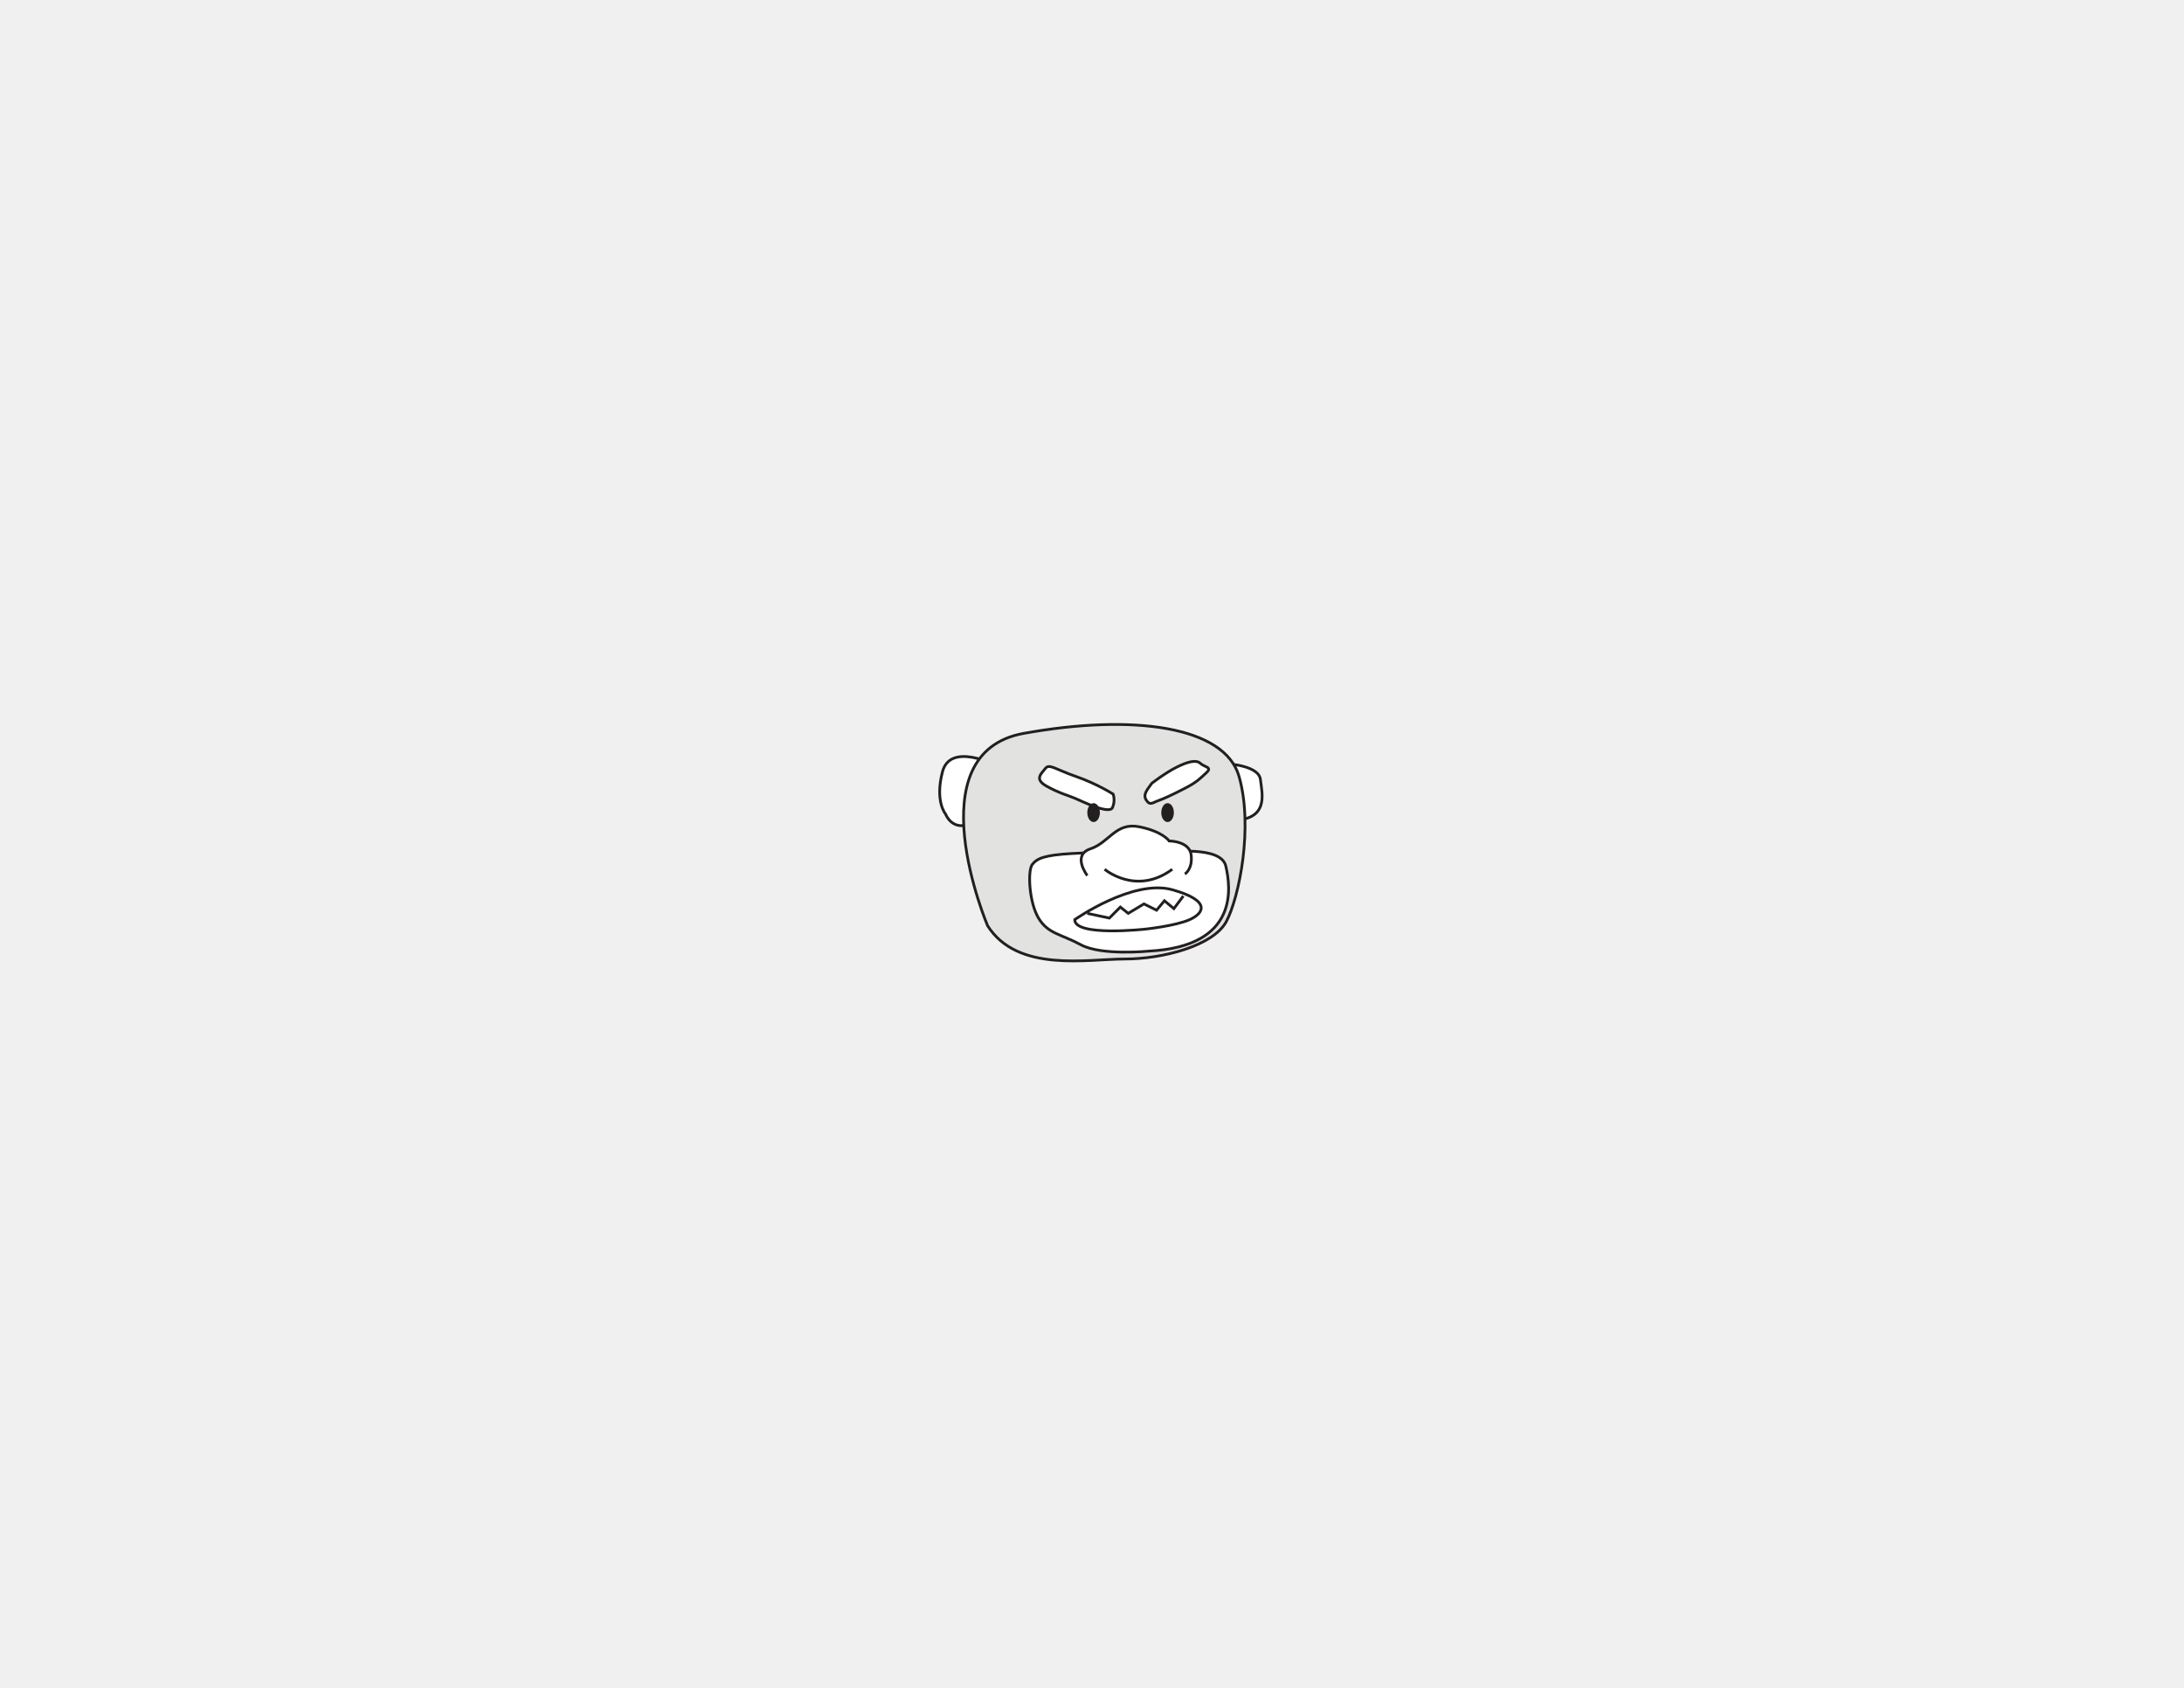
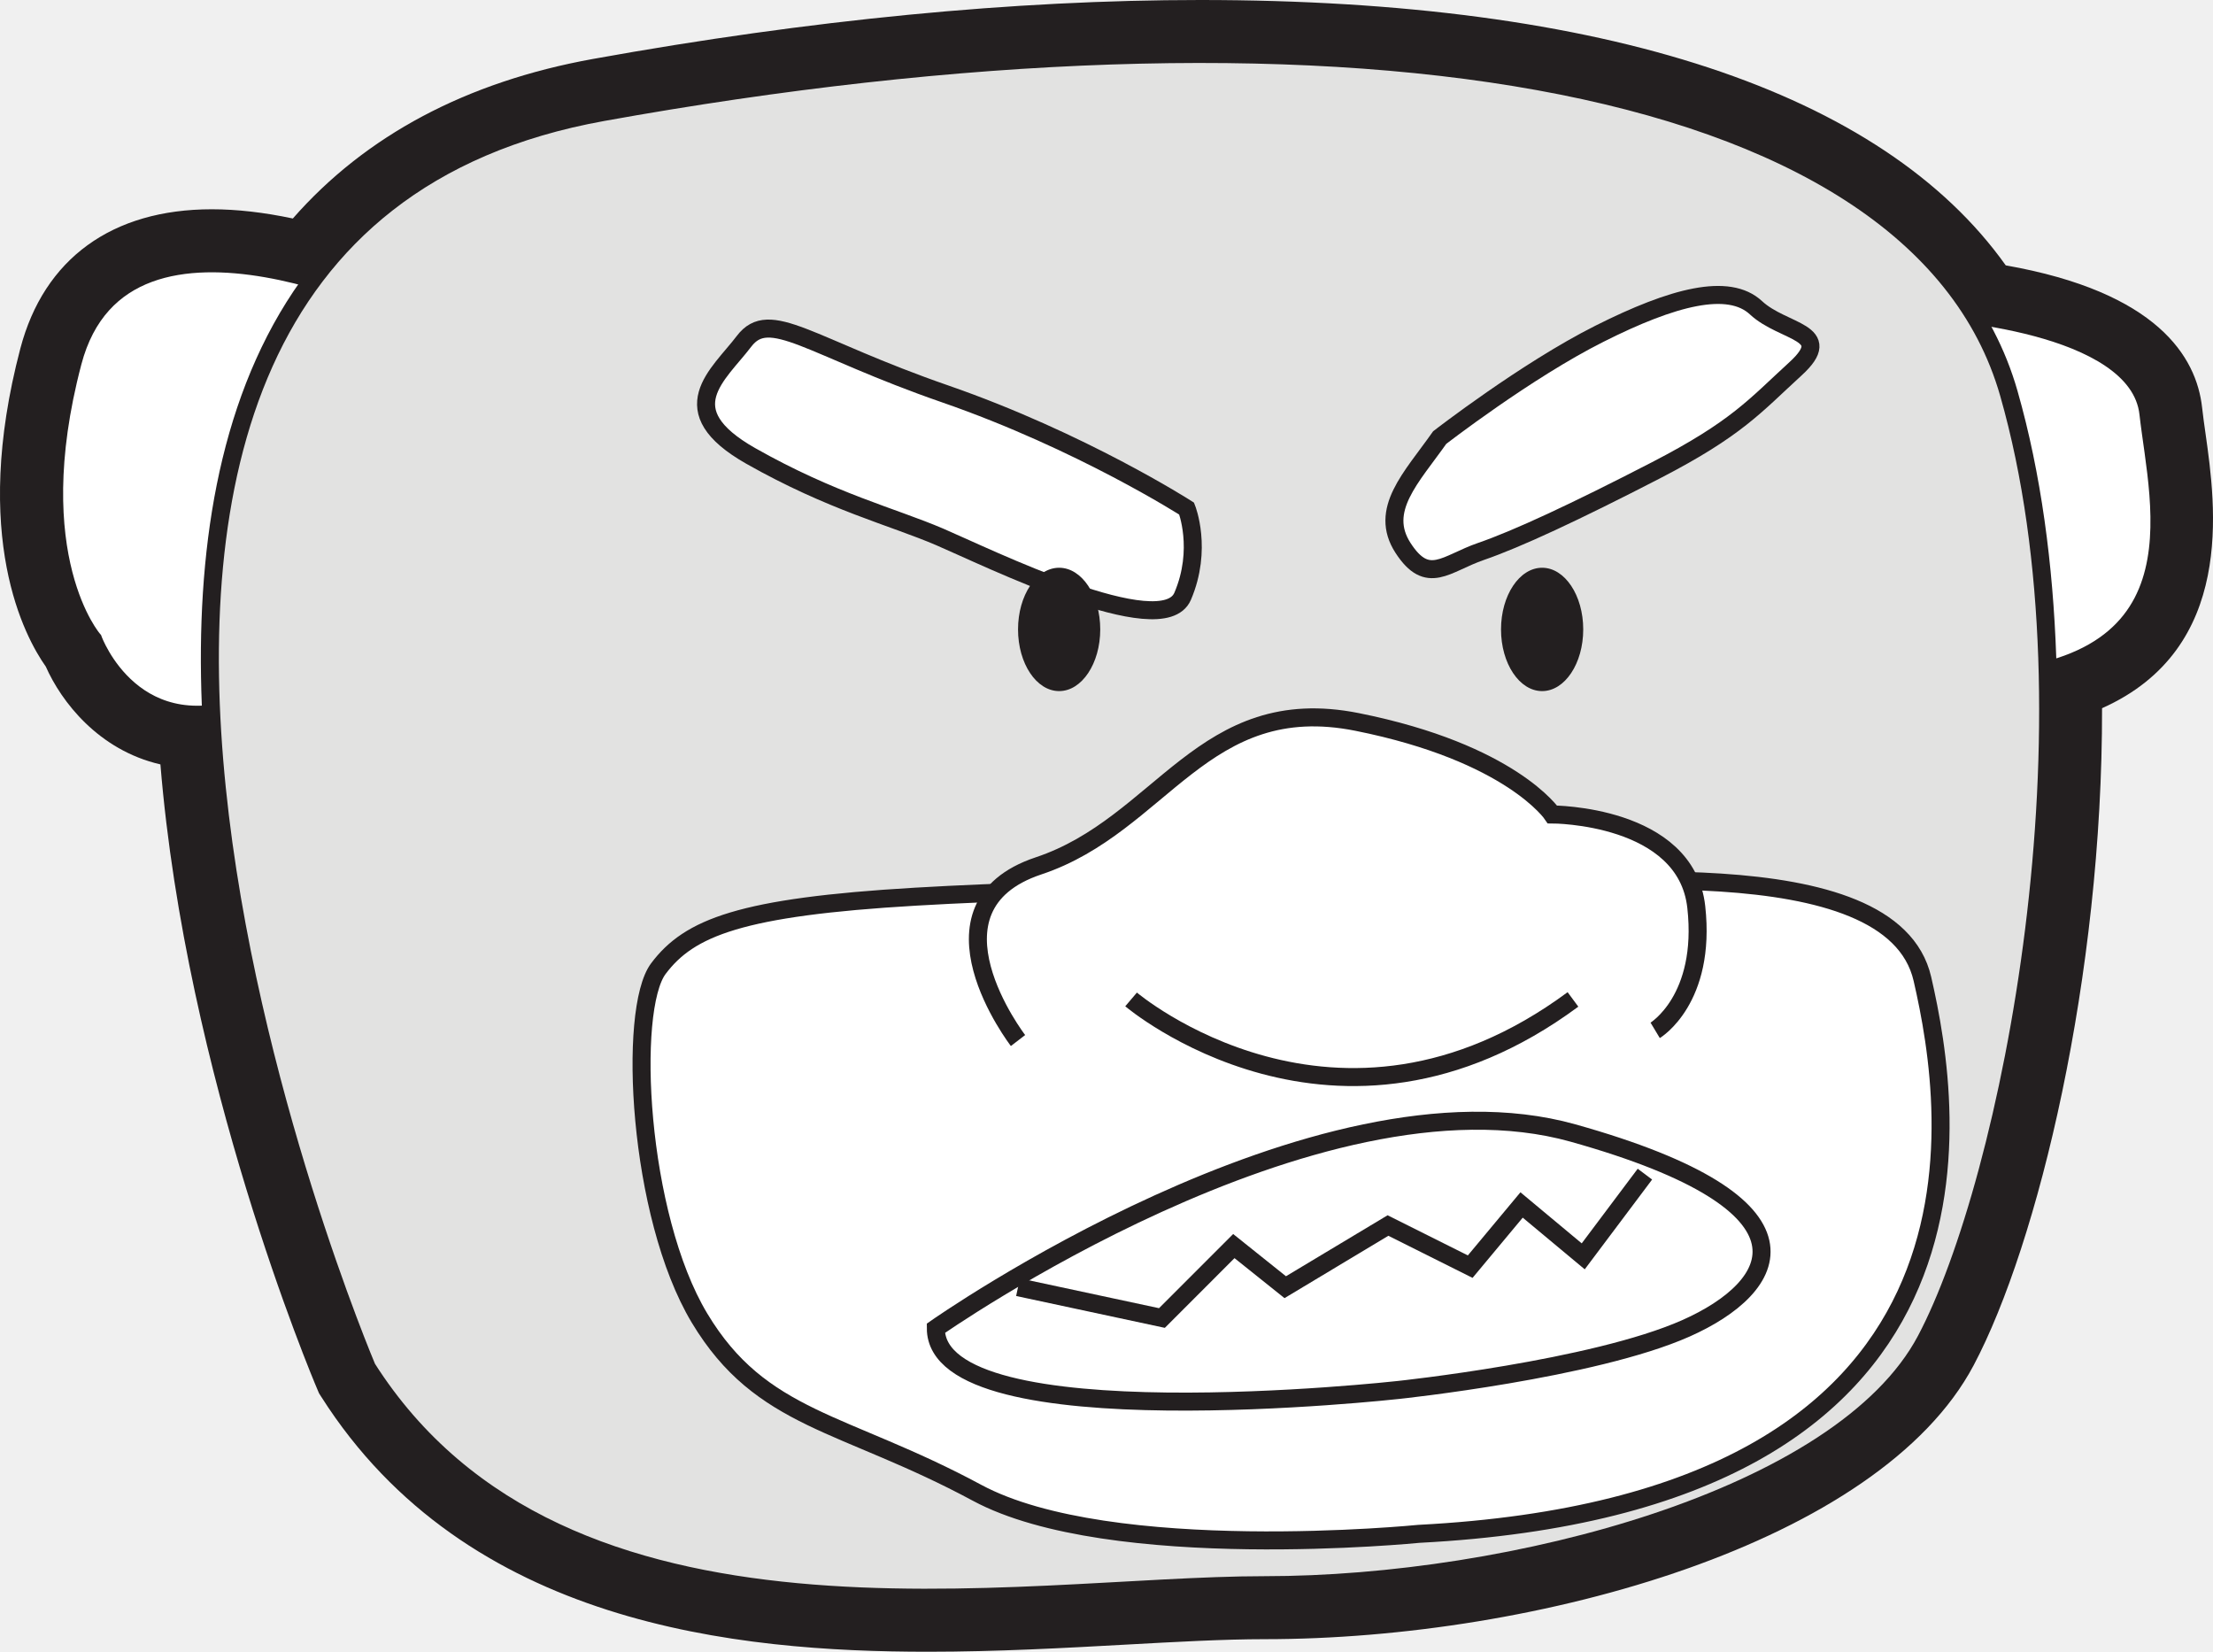
- <svg xmlns="http://www.w3.org/2000/svg" version="1.1" id="Layer_1" x="0px" y="0px" width="792px" height="612px" viewBox="0 0 792 612" style="enable-background:new 0 0 792 612;" xml:space="preserve">
+ <svg xmlns="http://www.w3.org/2000/svg" version="1.1" id="Layer_1" x="0px" y="0px" width="122.915px" height="91.73px" viewBox="0 0 122.915 91.73" style="enable-background:new 0 0 122.915 91.73;" xml:space="preserve">
  <g>
-     <path style="fill:#FFFFFF;stroke:#231F20;stroke-miterlimit:10;" d="M445.097,276.953c0,0,11.415,0.571,11.985,5.708   c0.571,5.137,3.426,14.84-10.844,14.84" />
-     <path style="fill:#FFFFFF;stroke:#231F20;stroke-miterlimit:10;" d="M361.193,277.524c0,0-16.552-8.562-19.406,2.283   s1.142,15.41,1.142,15.41s2.283,6.279,9.132,3.425c6.849-2.854,6.849-2.854,6.849-2.854" />
-     <path style="fill:#E2E2E1;stroke:#231F20;stroke-miterlimit:10;" d="M358.137,335.665c0,0-26.605-62.589,13.094-69.747   c39.7-7.159,72.89-2.604,78.097,15.619s0.066,43.757-4.6,52.571s-23.029,13.62-36.729,13.62   C394.302,347.729,369.025,352.775,358.137,335.665z" />
-     <path style="fill:#FFFFFF;stroke:#231F20;stroke-miterlimit:10;" d="M416.559,344.875c0,0-17.123,1.712-24.544-2.283   c-7.42-3.995-11.986-3.995-15.411-9.703c-3.424-5.707-3.995-17.123-2.283-19.406c1.712-2.283,4.566-3.424,14.269-3.995   c9.703-0.57,22.831-0.57,29.681-0.57c6.849,0,24.543-2.283,26.255,5.137C446.238,321.474,449.662,343.163,416.559,344.875z" />
-     <path style="fill:#FFFFFF;stroke:#231F20;stroke-miterlimit:10;" d="M394.298,317.479c0,0-5.708-7.42,1.142-9.703   s9.133-9.703,17.693-7.991c8.563,1.713,10.846,5.137,10.846,5.137s7.42,0,7.99,5.138c0.57,5.137-2.283,6.849-2.283,6.849" />
-     <path style="fill:#FFFFFF;stroke:#231F20;stroke-miterlimit:10;" d="M400.576,315.195c0,0,11.416,9.703,24.543,0" />
-     <path style="fill:#FFFFFF;stroke:#231F20;stroke-miterlimit:10;" d="M403.663,287.938c0,0-5.845-3.748-13.415-6.371   c-7.569-2.623-9.743-4.797-11.167-2.923c-1.423,1.874-4.122,3.822,0.375,6.37c4.497,2.548,7.871,3.373,10.494,4.497   c2.623,1.125,12.365,5.921,13.489,3.297C404.563,290.186,403.663,287.938,403.663,287.938z" />
-     <path style="fill:#FFFFFF;stroke:#231F20;stroke-miterlimit:10;" d="M417.717,283.995c0,0,4.799-3.722,8.881-5.771   c4.08-2.051,7.168-2.853,8.689-1.437s4.461,1.312,2.199,3.383c-2.264,2.072-3.258,3.319-7.762,5.646   c-4.503,2.324-7.738,3.824-9.705,4.5c-1.967,0.678-2.961,1.924-4.334-0.189C414.312,288.012,416.152,286.215,417.717,283.995z" />
-     <ellipse style="fill:#231F20;" cx="396.581" cy="294.647" rx="2.283" ry="3.425" />
-     <ellipse style="fill:#231F20;" cx="423.407" cy="294.647" rx="2.283" ry="3.425" />
-     <path style="fill:#FFFFFF;stroke:#231F20;stroke-miterlimit:10;" d="M389.732,333.46c0,0,21.117-14.84,35.387-10.845   s11.416,8.562,6.279,10.845s-15.982,3.425-15.982,3.425S389.732,339.738,389.732,333.46z" />
-     <polyline style="fill:#FFFFFF;stroke:#231F20;stroke-miterlimit:10;" points="394.298,331.177 402.289,332.889 406.284,328.894    409.139,331.177 414.846,327.752 419.412,330.035 422.266,326.61 425.69,329.464 429.115,324.898  " />
+     <path style="fill:#FFFFFF;" d="M51.54,90.23c-10.244,0-24.75-1.395-32.422-13.452l-0.066-0.104l-0.049-0.113   c-0.313-0.74-7.516-17.865-8.684-35.404c-4.193-0.335-6.025-3.891-6.453-4.871c-0.826-1.119-3.988-6.272-1.283-16.552   c1.138-4.323,4.313-6.609,9.183-6.609c1.526,0,3.224,0.228,5.056,0.678c3.858-4.742,9.366-7.785,16.391-9.052   C45.168,2.594,56.423,1.5,66.663,1.5c22.025,0,37.555,5.183,43.865,14.613c4.59,0.727,9.824,2.479,10.291,6.689   c0.053,0.468,0.125,0.976,0.199,1.509c0.605,4.311,1.604,11.388-5.771,14.008c0.182,14.504-3.334,29.973-6.947,36.798   c-5.264,9.944-25.422,14.417-38.055,14.417c-2.301,0-4.986,0.148-7.83,0.306C59.092,90.023,55.327,90.23,51.54,90.23   C51.542,90.23,51.542,90.23,51.54,90.23z" />
+     <path style="fill:#231F20;" d="M66.663,3c20.916,0,36.918,4.681,42.973,14.497c3.363,0.467,9.287,1.808,9.693,5.472   c0.486,4.381,2.627,12.078-5.605,14.25c0.395,15.064-3.305,30.688-6.75,37.197c-4.666,8.813-23.027,13.618-36.729,13.618   c-5.084,0-11.76,0.695-18.705,0.695c-11.771,0-24.311-1.997-31.158-12.758c0,0-7.801-18.364-8.647-36.336   c-0.267,0.03-0.522,0.044-0.771,0.044c-4.266,0-5.789-4.156-5.789-4.156s-3.995-4.564-1.141-15.409   c1.106-4.205,4.271-5.492,7.731-5.492c1.884,0,3.854,0.381,5.63,0.881c3.393-4.553,8.538-7.918,16.081-9.278   C45.309,4.092,56.559,3,66.663,3 M66.663,0C56.334,0,44.991,1.1,32.946,3.272c-7.031,1.269-12.632,4.246-16.681,8.862   c-1.604-0.34-3.112-0.512-4.5-0.512c-5.545,0-9.321,2.744-10.634,7.728c-2.76,10.485,0.251,16.026,1.414,17.671   c0.857,1.938,2.921,4.636,6.365,5.43c1.42,17.366,8.399,33.96,8.711,34.693l0.097,0.229l0.133,0.209   C25.92,90.263,40.942,91.729,51.54,91.729c3.826,0,7.613-0.208,10.955-0.393c2.822-0.155,5.488-0.304,7.75-0.304   c15.186,0,34.146-5.333,39.379-15.216c3.572-6.746,7.156-21.566,7.129-36.486c7.43-3.313,6.313-11.244,5.75-15.229   c-0.074-0.519-0.143-1.011-0.193-1.466c-0.313-2.823-2.494-6.414-10.906-7.898C104.538,5.089,89.122,0,66.663,0L66.663,0z" />
+   </g>
+   <g>
+     <path style="fill:#FFFFFF;stroke:#231F20;stroke-miterlimit:10;" d="M107.342,17.26c0,0,11.416,0.571,11.986,5.708   s3.426,14.84-10.844,14.84" />
+     <path style="fill:#FFFFFF;stroke:#231F20;stroke-miterlimit:10;" d="M23.439,17.832c0,0-16.552-8.563-19.405,2.283   C1.179,30.96,5.175,35.524,5.175,35.524s2.282,6.279,9.132,3.426c6.85-2.854,6.85-2.854,6.85-2.854" />
+     <path style="fill:#E2E2E1;stroke:#231F20;stroke-miterlimit:10;" d="M20.383,75.972c0,0-26.605-62.589,13.094-69.747   c39.699-7.159,72.891-2.604,78.098,15.619s0.064,43.757-4.602,52.571c-4.666,8.813-23.027,13.618-36.729,13.618   C56.547,88.036,31.271,93.083,20.383,75.972z" />
+     <path style="fill:#FFFFFF;stroke:#231F20;stroke-miterlimit:10;" d="M78.805,85.182c0,0-17.123,1.712-24.543-2.283   s-11.986-3.995-15.411-9.703c-3.424-5.707-3.995-17.123-2.283-19.404c1.712-2.283,4.566-3.426,14.269-3.995   c9.703-0.57,22.832-0.57,29.684-0.57c6.848,0,24.543-2.283,26.254,5.137C108.485,61.781,111.909,83.47,78.805,85.182z" />
+     <path style="fill:#FFFFFF;stroke:#231F20;stroke-miterlimit:10;" d="M56.543,57.786c0,0-5.707-7.42,1.143-9.701   c6.85-2.283,9.133-9.703,17.693-7.991c8.563,1.713,10.846,5.137,10.846,5.137s7.422,0,7.99,5.138   c0.57,5.139-2.283,6.851-2.283,6.851" />
+     <path style="fill:#FFFFFF;stroke:#231F20;stroke-miterlimit:10;" d="M62.823,55.503c0,0,11.416,9.703,24.543,0" />
+     <path style="fill:#FFFFFF;stroke:#231F20;stroke-miterlimit:10;" d="M65.909,28.246c0,0-5.844-3.748-13.414-6.371   c-7.569-2.623-9.744-4.797-11.168-2.923c-1.422,1.874-4.121,3.821,0.375,6.37c4.498,2.548,7.871,3.372,10.494,4.496   c2.623,1.125,12.365,5.922,13.49,3.298C66.809,30.494,65.909,28.246,65.909,28.246z" />
+     <path style="fill:#FFFFFF;stroke:#231F20;stroke-miterlimit:10;" d="M79.963,24.302c0,0,4.799-3.722,8.881-5.771   c4.08-2.052,7.168-2.854,8.689-1.438c1.52,1.416,4.461,1.313,2.199,3.383c-2.266,2.072-3.258,3.319-7.764,5.646   c-4.504,2.324-7.736,3.824-9.705,4.5c-1.967,0.678-2.961,1.924-4.334-0.189C76.559,28.32,78.399,26.522,79.963,24.302z" />
+     <ellipse style="fill:#231F20;" cx="58.827" cy="34.955" rx="2.283" ry="3.425" />
+     <ellipse style="fill:#231F20;" cx="85.653" cy="34.955" rx="2.283" ry="3.425" />
+     <path style="fill:#FFFFFF;stroke:#231F20;stroke-miterlimit:10;" d="M51.978,73.767c0,0,21.116-14.84,35.388-10.845   c14.27,3.995,11.416,8.562,6.279,10.845c-5.139,2.283-15.982,3.425-15.982,3.425S51.978,80.046,51.978,73.767z" />
+     <polyline style="fill:#FFFFFF;stroke:#231F20;stroke-miterlimit:10;" points="56.543,71.484 64.536,73.196 68.53,69.201    71.385,71.484 77.092,68.059 81.659,70.343 84.512,66.918 87.936,69.771 91.362,65.206  " />
  </g>
</svg>
